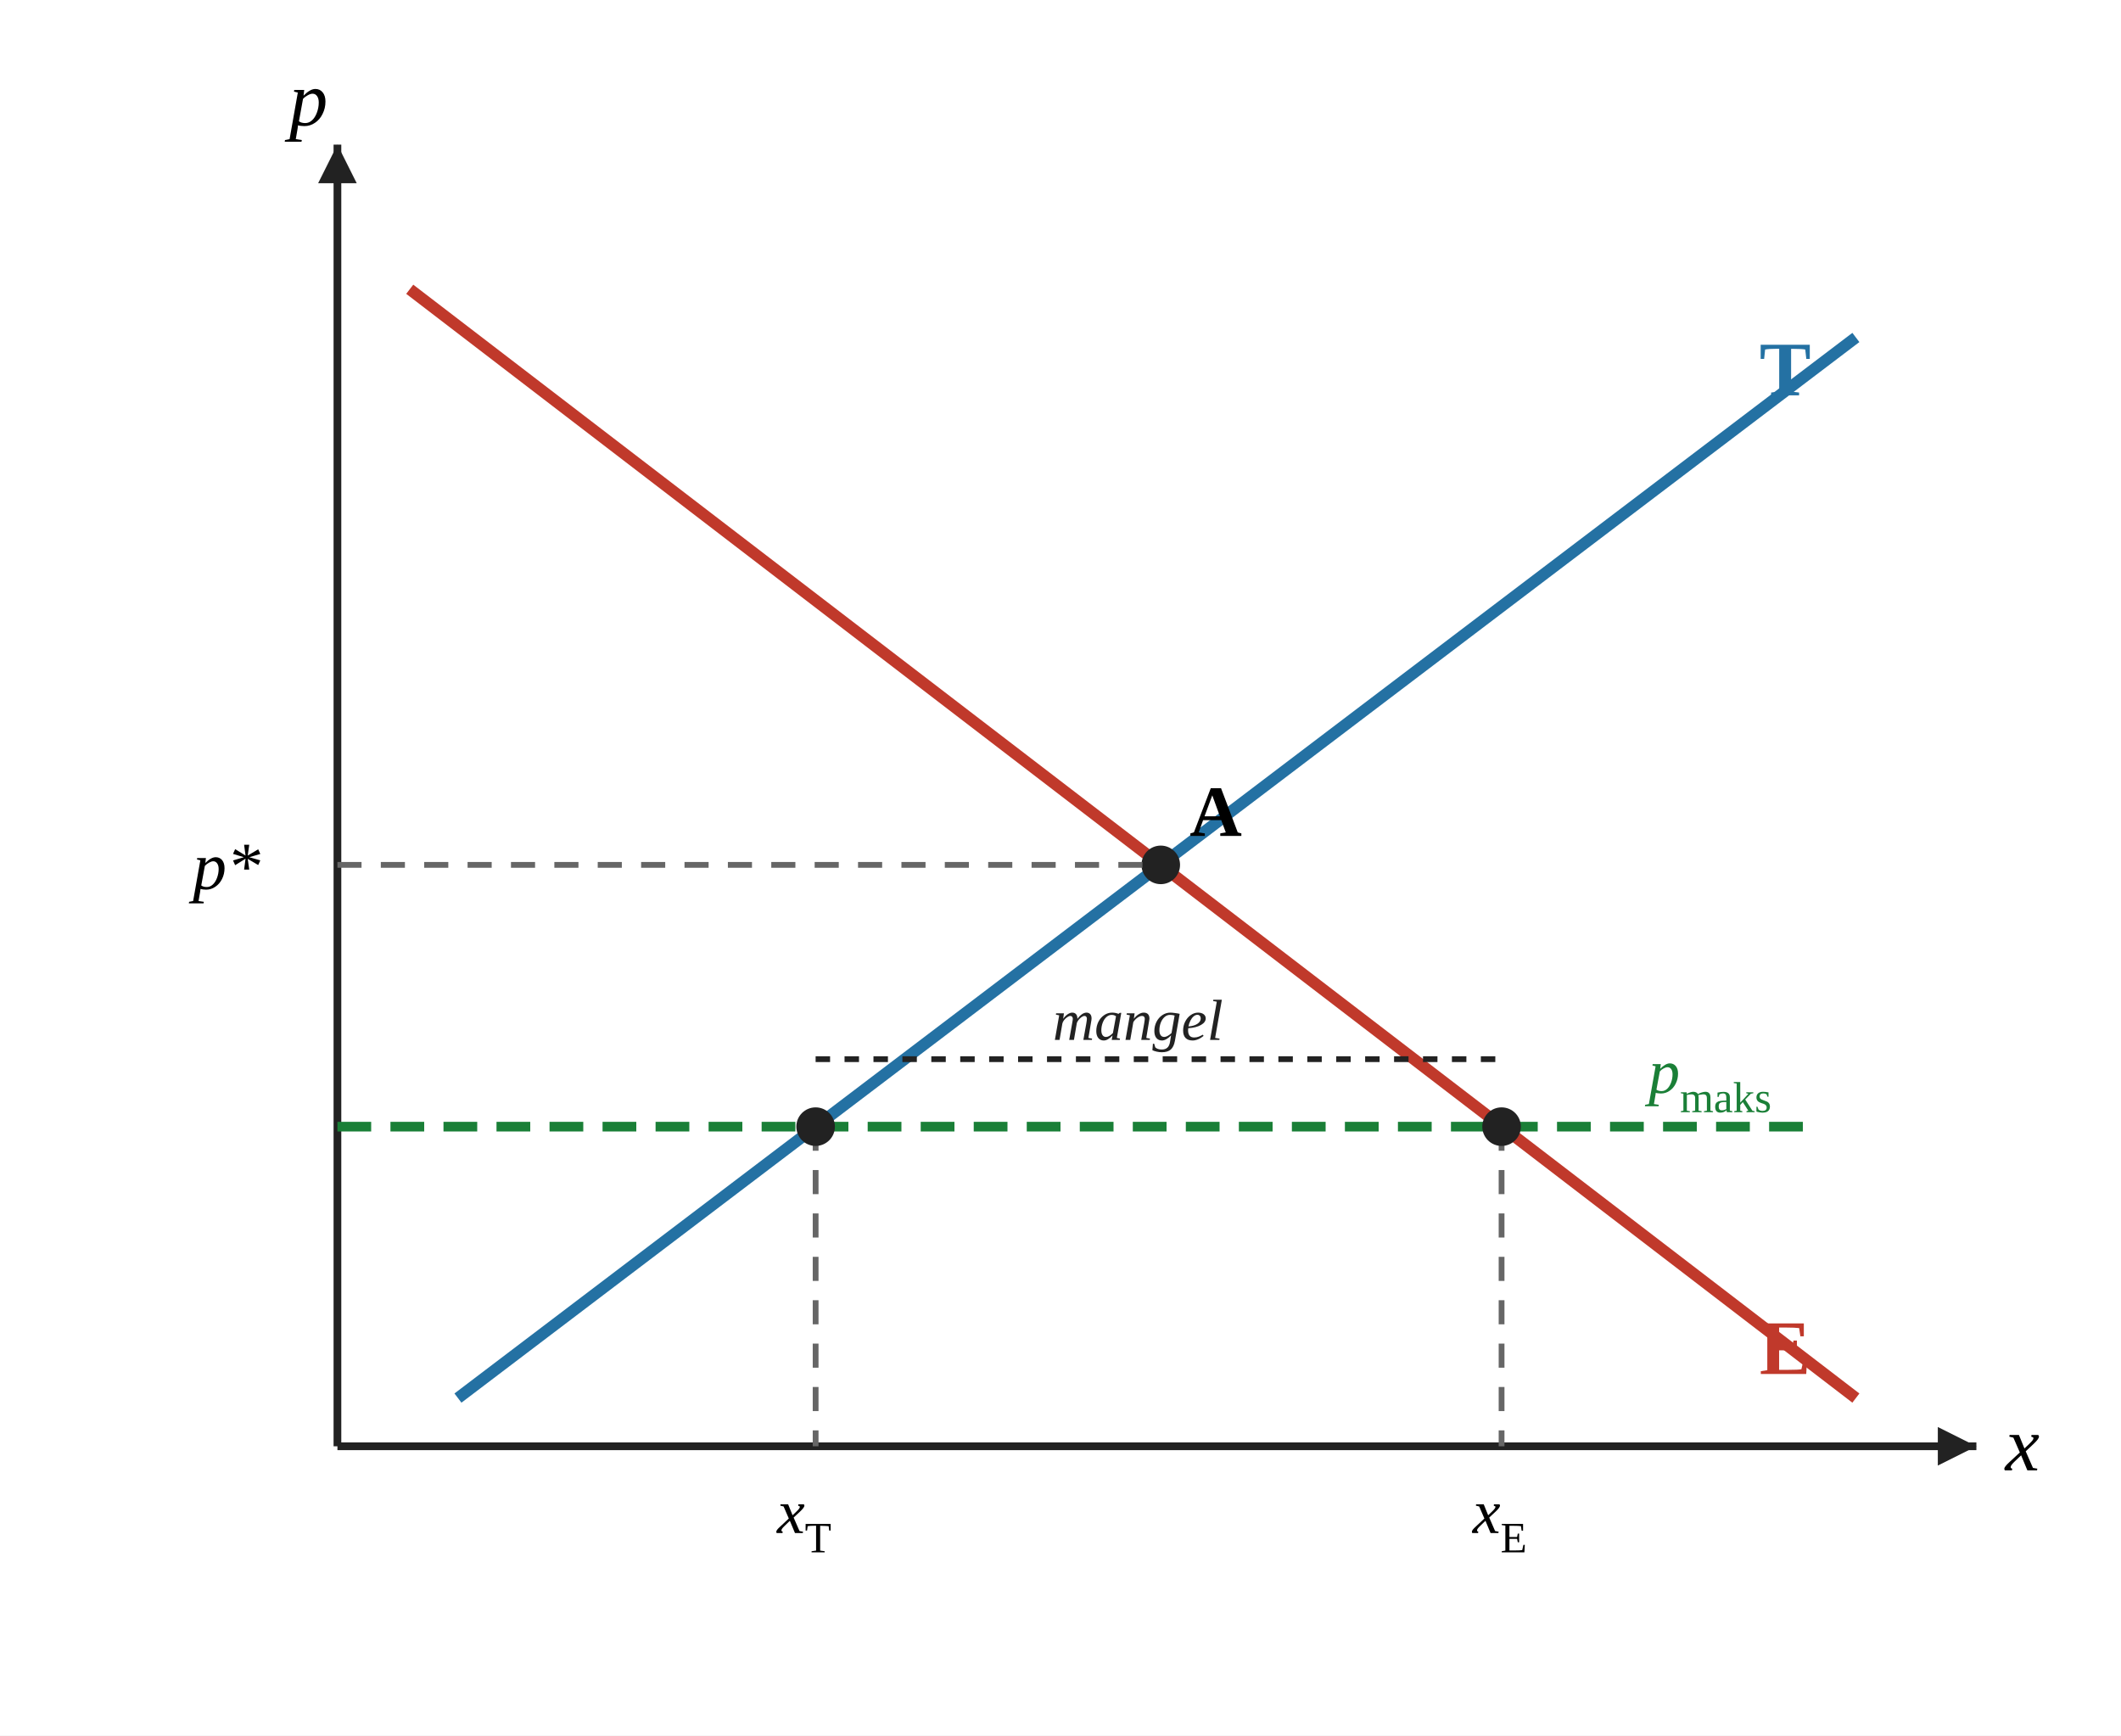
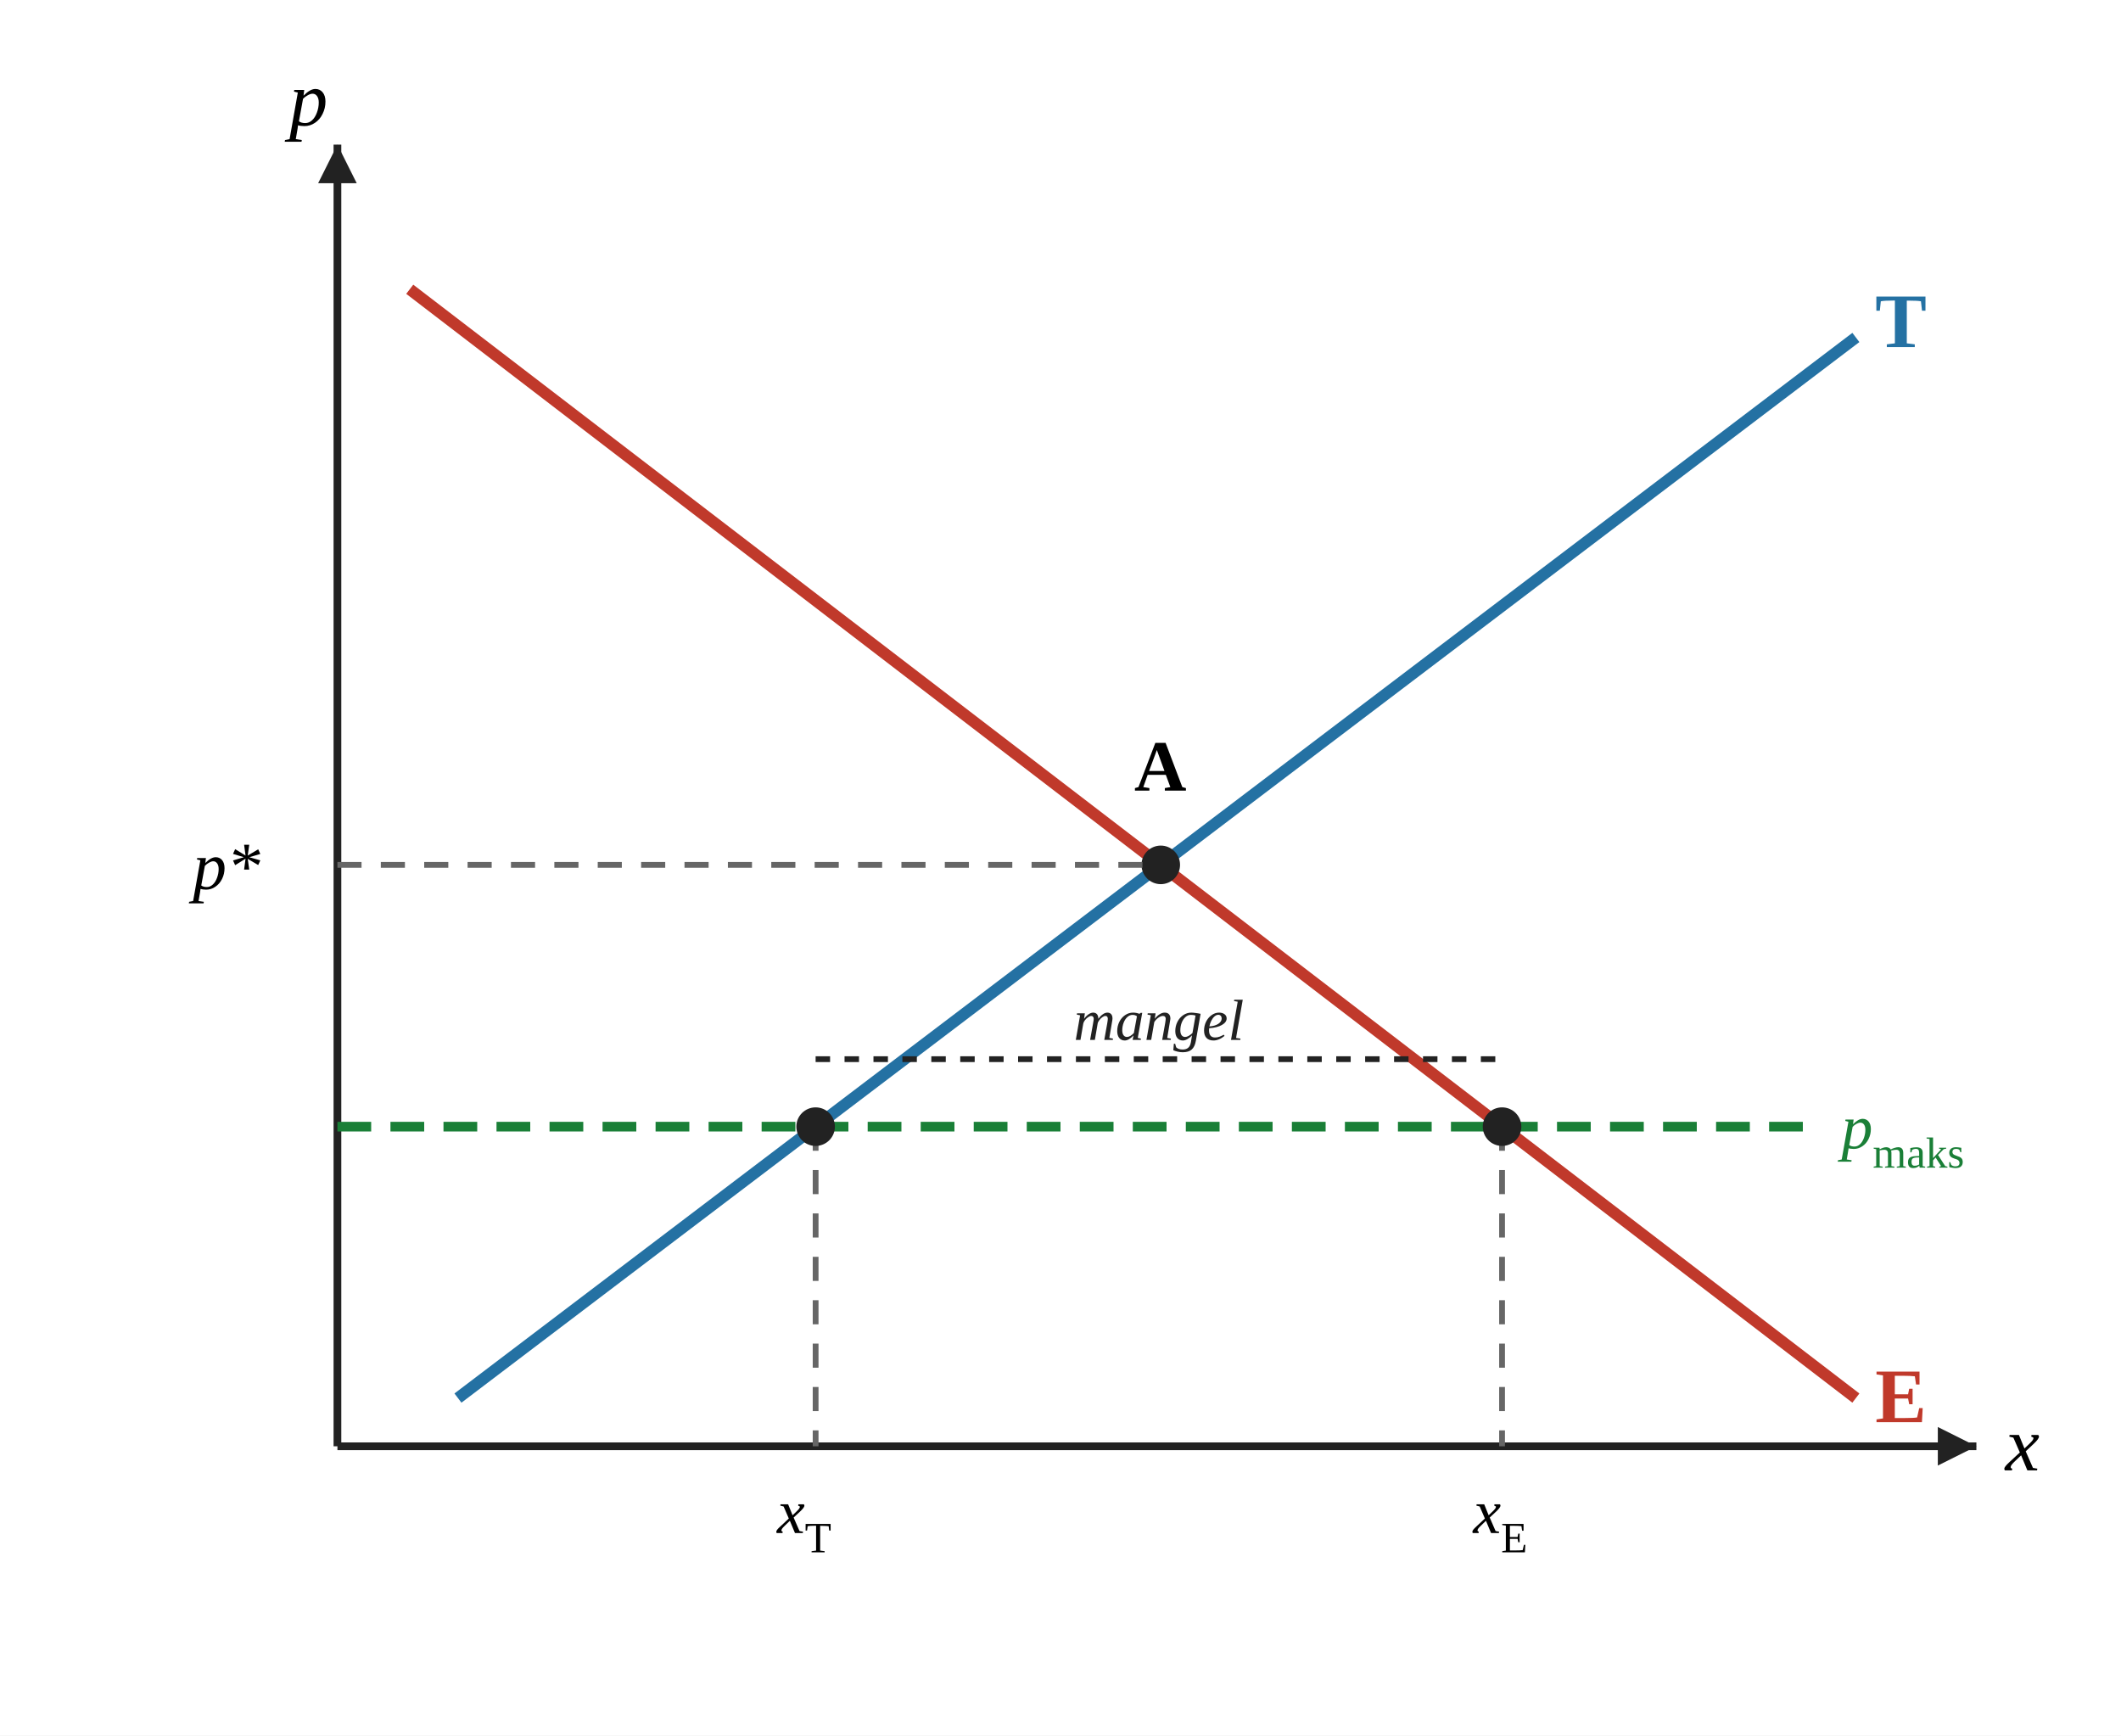
- <svg xmlns="http://www.w3.org/2000/svg" viewBox="0 0 440 360" font-family="Georgia, 'Times New Roman', serif" role="img" aria-label="Maksimalpris under likevekt: ved den fastsatte maksprisen leses tilbudt mengde x_T (kortsiden) av på T-kurven og etterspurt mengde x_E av på E-kurven. Differansen x_E minus x_T er mangelen. Omsatt mengde er x_T.">
+ <svg xmlns="http://www.w3.org/2000/svg" viewBox="0 0 440 360" font-family="Georgia, 'Times New Roman', serif" role="img" aria-label="Maksimalpris under likevekt: ved den fastsatte maksprisen leses tilbudt mengde x_T (kortsiden) av på tilbudskurven og etterspurt mengde x_E av på etterspørselskurven. Differansen x_E minus x_T er mangelen. Omsatt mengde er x_T.">
  <rect width="440" height="360" fill="#ffffff" />
  <line x1="70" y1="300" x2="410" y2="300" stroke="#222" stroke-width="1.6" />
  <line x1="70" y1="300" x2="70" y2="30" stroke="#222" stroke-width="1.6" />
  <polygon points="410,300 402,296 402,304" fill="#222" />
  <polygon points="70,30 66,38 74,38" fill="#222" />
  <text x="416" y="305" font-size="16" font-style="italic">x</text>
  <text x="60" y="26" font-size="16" font-style="italic">p</text>
  <line x1="85.0" y1="60.0" x2="385.0" y2="290.0" stroke="#c0392b" stroke-width="2.4" />
  <line x1="95.0" y1="290.0" x2="385.0" y2="70.0" stroke="#2471a3" stroke-width="2.4" />
-   <text x="365.0" y="285.0" font-size="16" fill="#c0392b" font-weight="bold">E</text>
-   <text x="365.0" y="82.0" font-size="16" fill="#2471a3" font-weight="bold">T</text>
+   <text x="389.0" y="295.0" font-size="16" fill="#c0392b" font-weight="bold">E</text>
+   <text x="389.0" y="72.0" font-size="16" fill="#2471a3" font-weight="bold">T</text>
  <line x1="70.0" y1="233.7" x2="378.0" y2="233.7" stroke="#1a7f37" stroke-width="2.0" stroke-dasharray="7 4" />
-   <text x="342.0" y="226.7" font-size="13" fill="#1a7f37" font-style="italic">p<tspan font-size="9" dy="4" font-style="normal">maks</tspan>
+   <text x="382" y="238.2" font-size="13" fill="#1a7f37" font-style="italic">p<tspan font-size="9" dy="4" font-style="normal">maks</tspan>
  </text>
  <circle cx="240.8" cy="179.4" r="4" fill="#222" />
-   <text x="246.8" y="173.4" font-size="15" font-weight="bold">A</text>
+   <text x="235.3" y="164.0" font-size="15" fill="#000" font-weight="bold">A</text>
  <line x1="70.0" y1="179.4" x2="240.8" y2="179.4" stroke="#666" stroke-width="1.2" stroke-dasharray="5 4" />
  <line x1="169.2" y1="233.7" x2="169.2" y2="300.0" stroke="#666" stroke-width="1.2" stroke-dasharray="5 4" />
-   <line x1="311.5" y1="233.7" x2="311.5" y2="300.0" stroke="#666" stroke-width="1.2" stroke-dasharray="5 4" />
+   <line x1="311.6" y1="233.7" x2="311.6" y2="300.0" stroke="#666" stroke-width="1.2" stroke-dasharray="5 4" />
  <circle cx="169.2" cy="233.7" r="4" fill="#222" />
-   <circle cx="311.5" cy="233.7" r="4" fill="#222" />
-   <line x1="169.2" y1="219.7" x2="311.5" y2="219.7" stroke="#222" stroke-width="1.2" stroke-dasharray="3 3" />
-   <text x="218.4" y="215.7" font-size="12" fill="#222" font-style="italic">mangel</text>
-   <text x="161.2" y="318.0" font-size="13" fill="#000" font-style="italic">x<tspan font-size="9" dy="4" font-style="normal">T</tspan>
+   <circle cx="311.6" cy="233.7" r="4" fill="#222" />
+   <line x1="169.2" y1="219.7" x2="311.6" y2="219.7" stroke="#222" stroke-width="1.2" stroke-dasharray="3 3" />
+   <text x="240.4" y="215.7" font-size="12" fill="#222" font-style="italic" text-anchor="middle">mangel</text>
+   <text x="161.2" y="318" font-size="13" font-style="italic">x<tspan font-size="9" dy="4" font-style="normal">T</tspan>
  </text>
-   <text x="305.5" y="318.0" font-size="13" fill="#000" font-style="italic">x<tspan font-size="9" dy="4" font-style="normal">E</tspan>
+   <text x="305.6" y="318" font-size="13" font-style="italic">x<tspan font-size="9" dy="4" font-style="normal">E</tspan>
  </text>
  <text x="40.0" y="184.4" font-size="14" fill="#000" font-style="italic">p*</text>
</svg>
